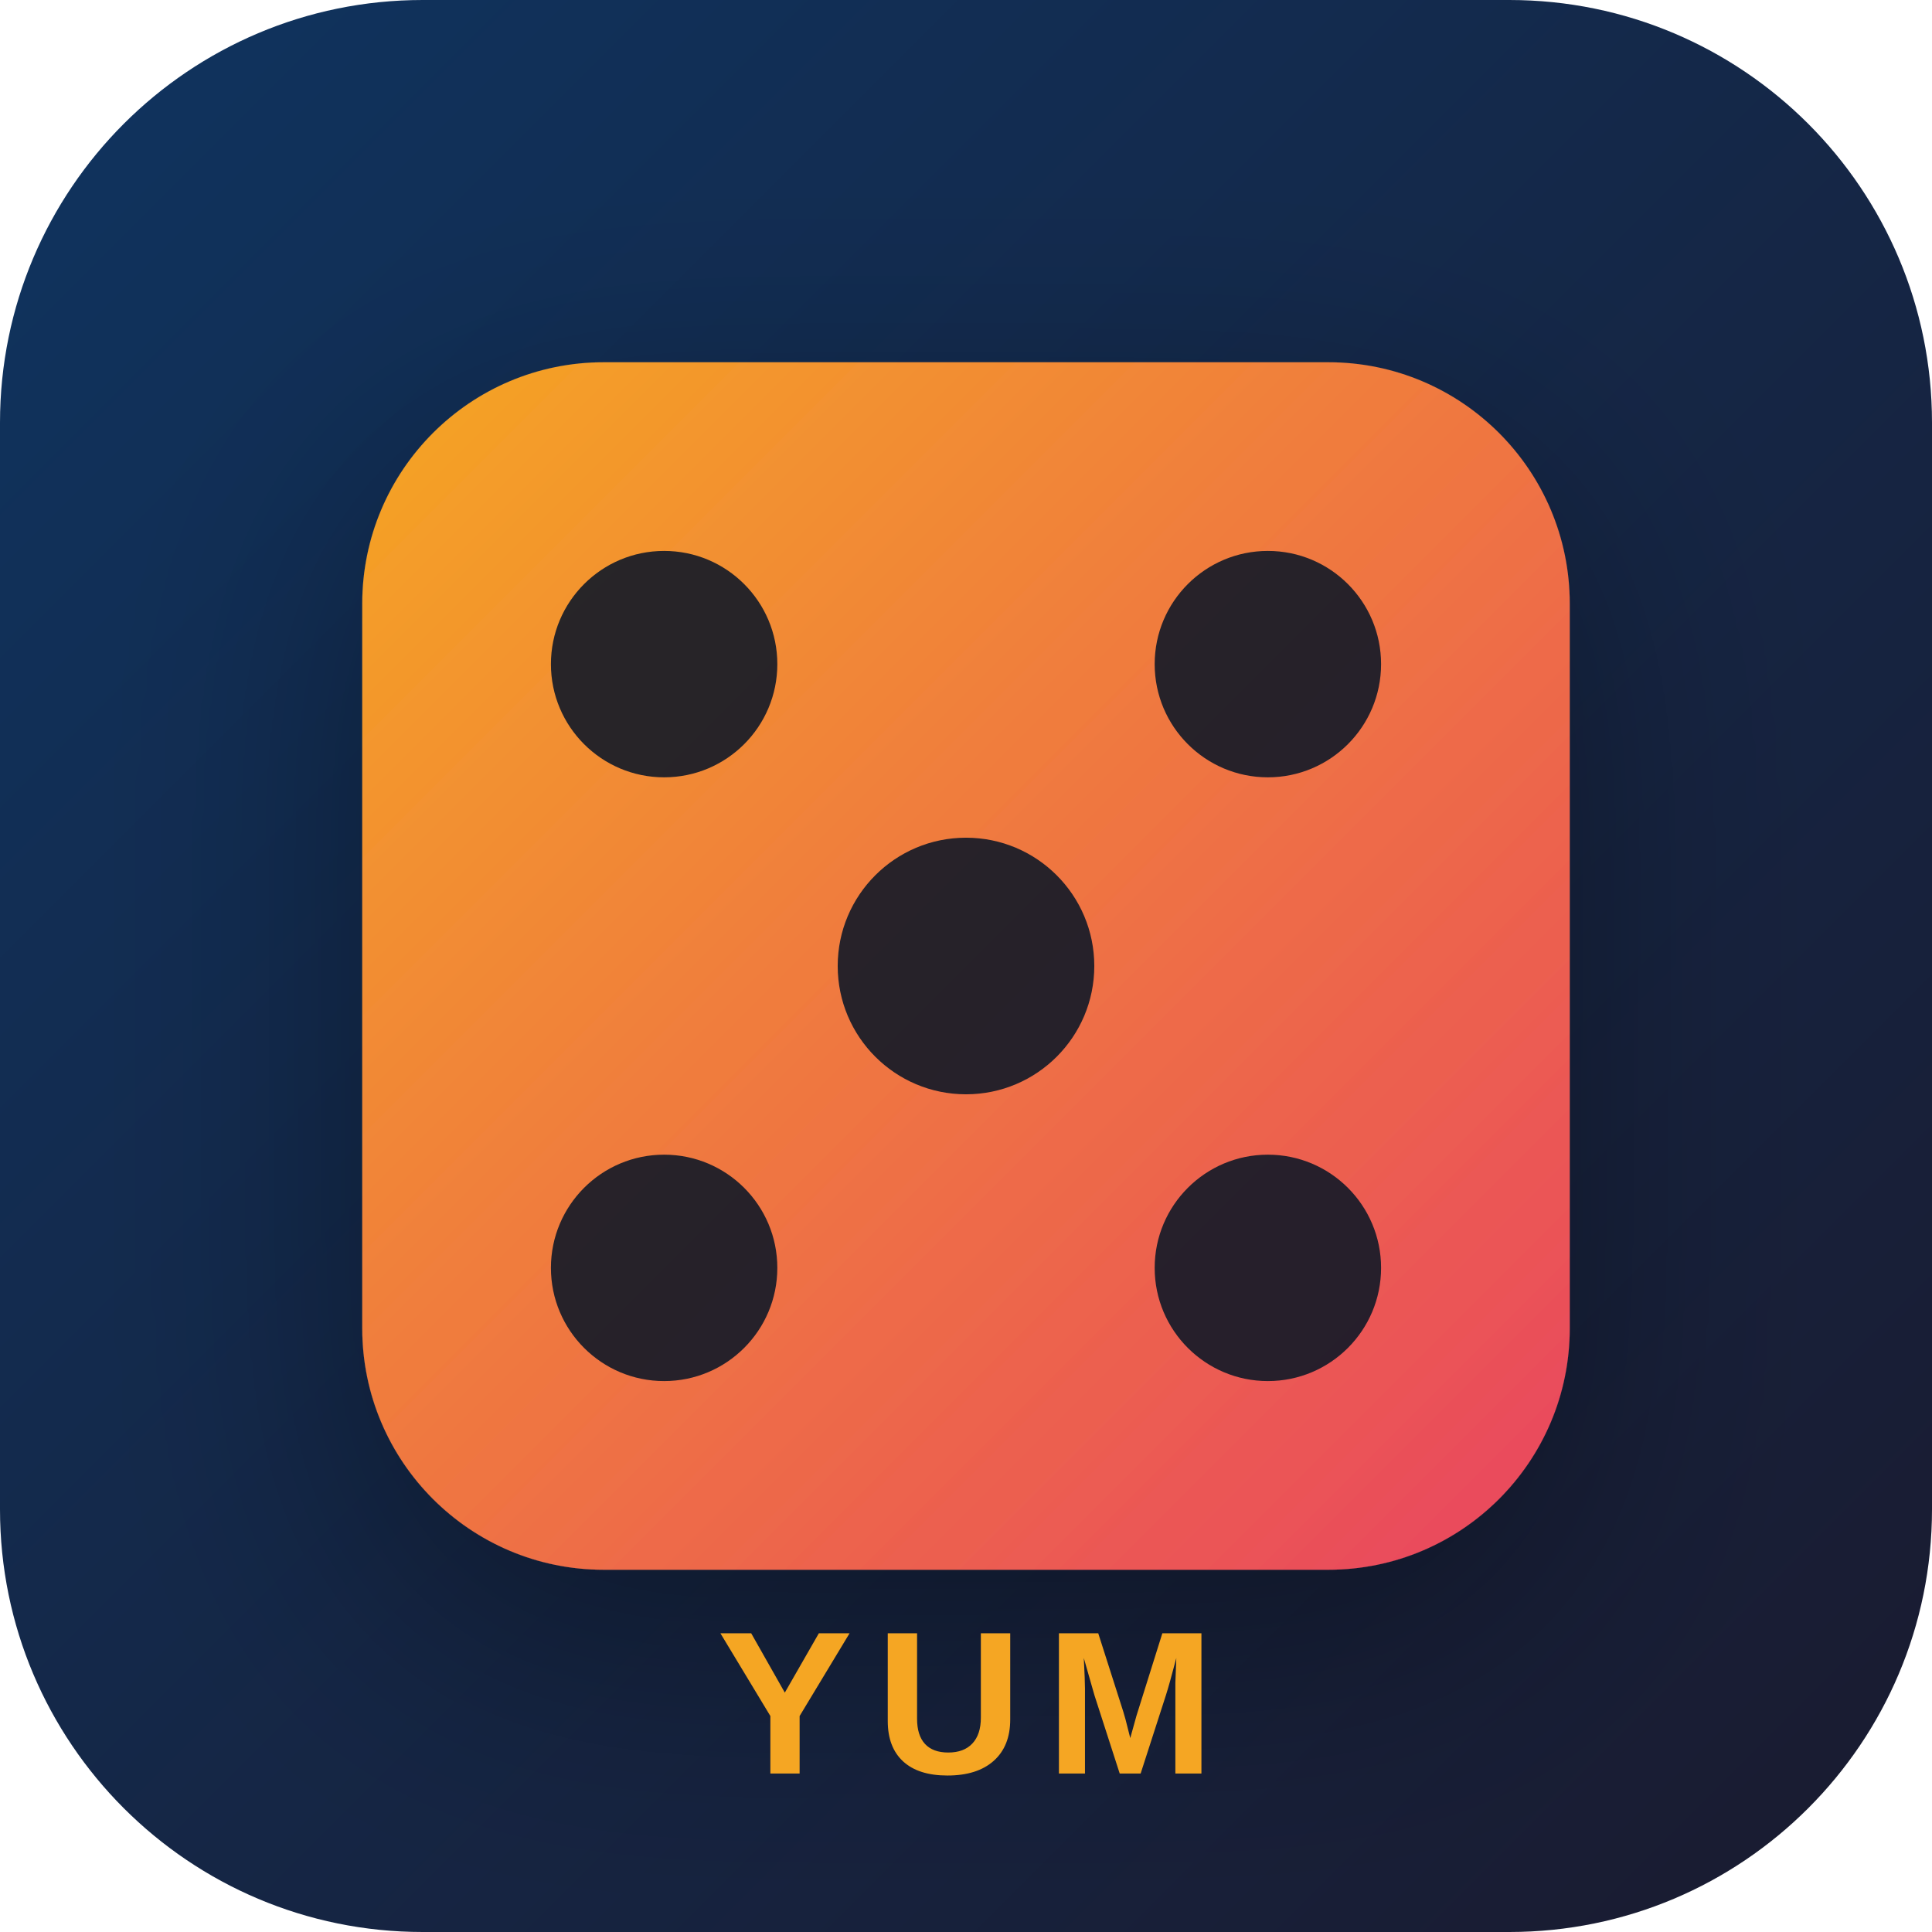
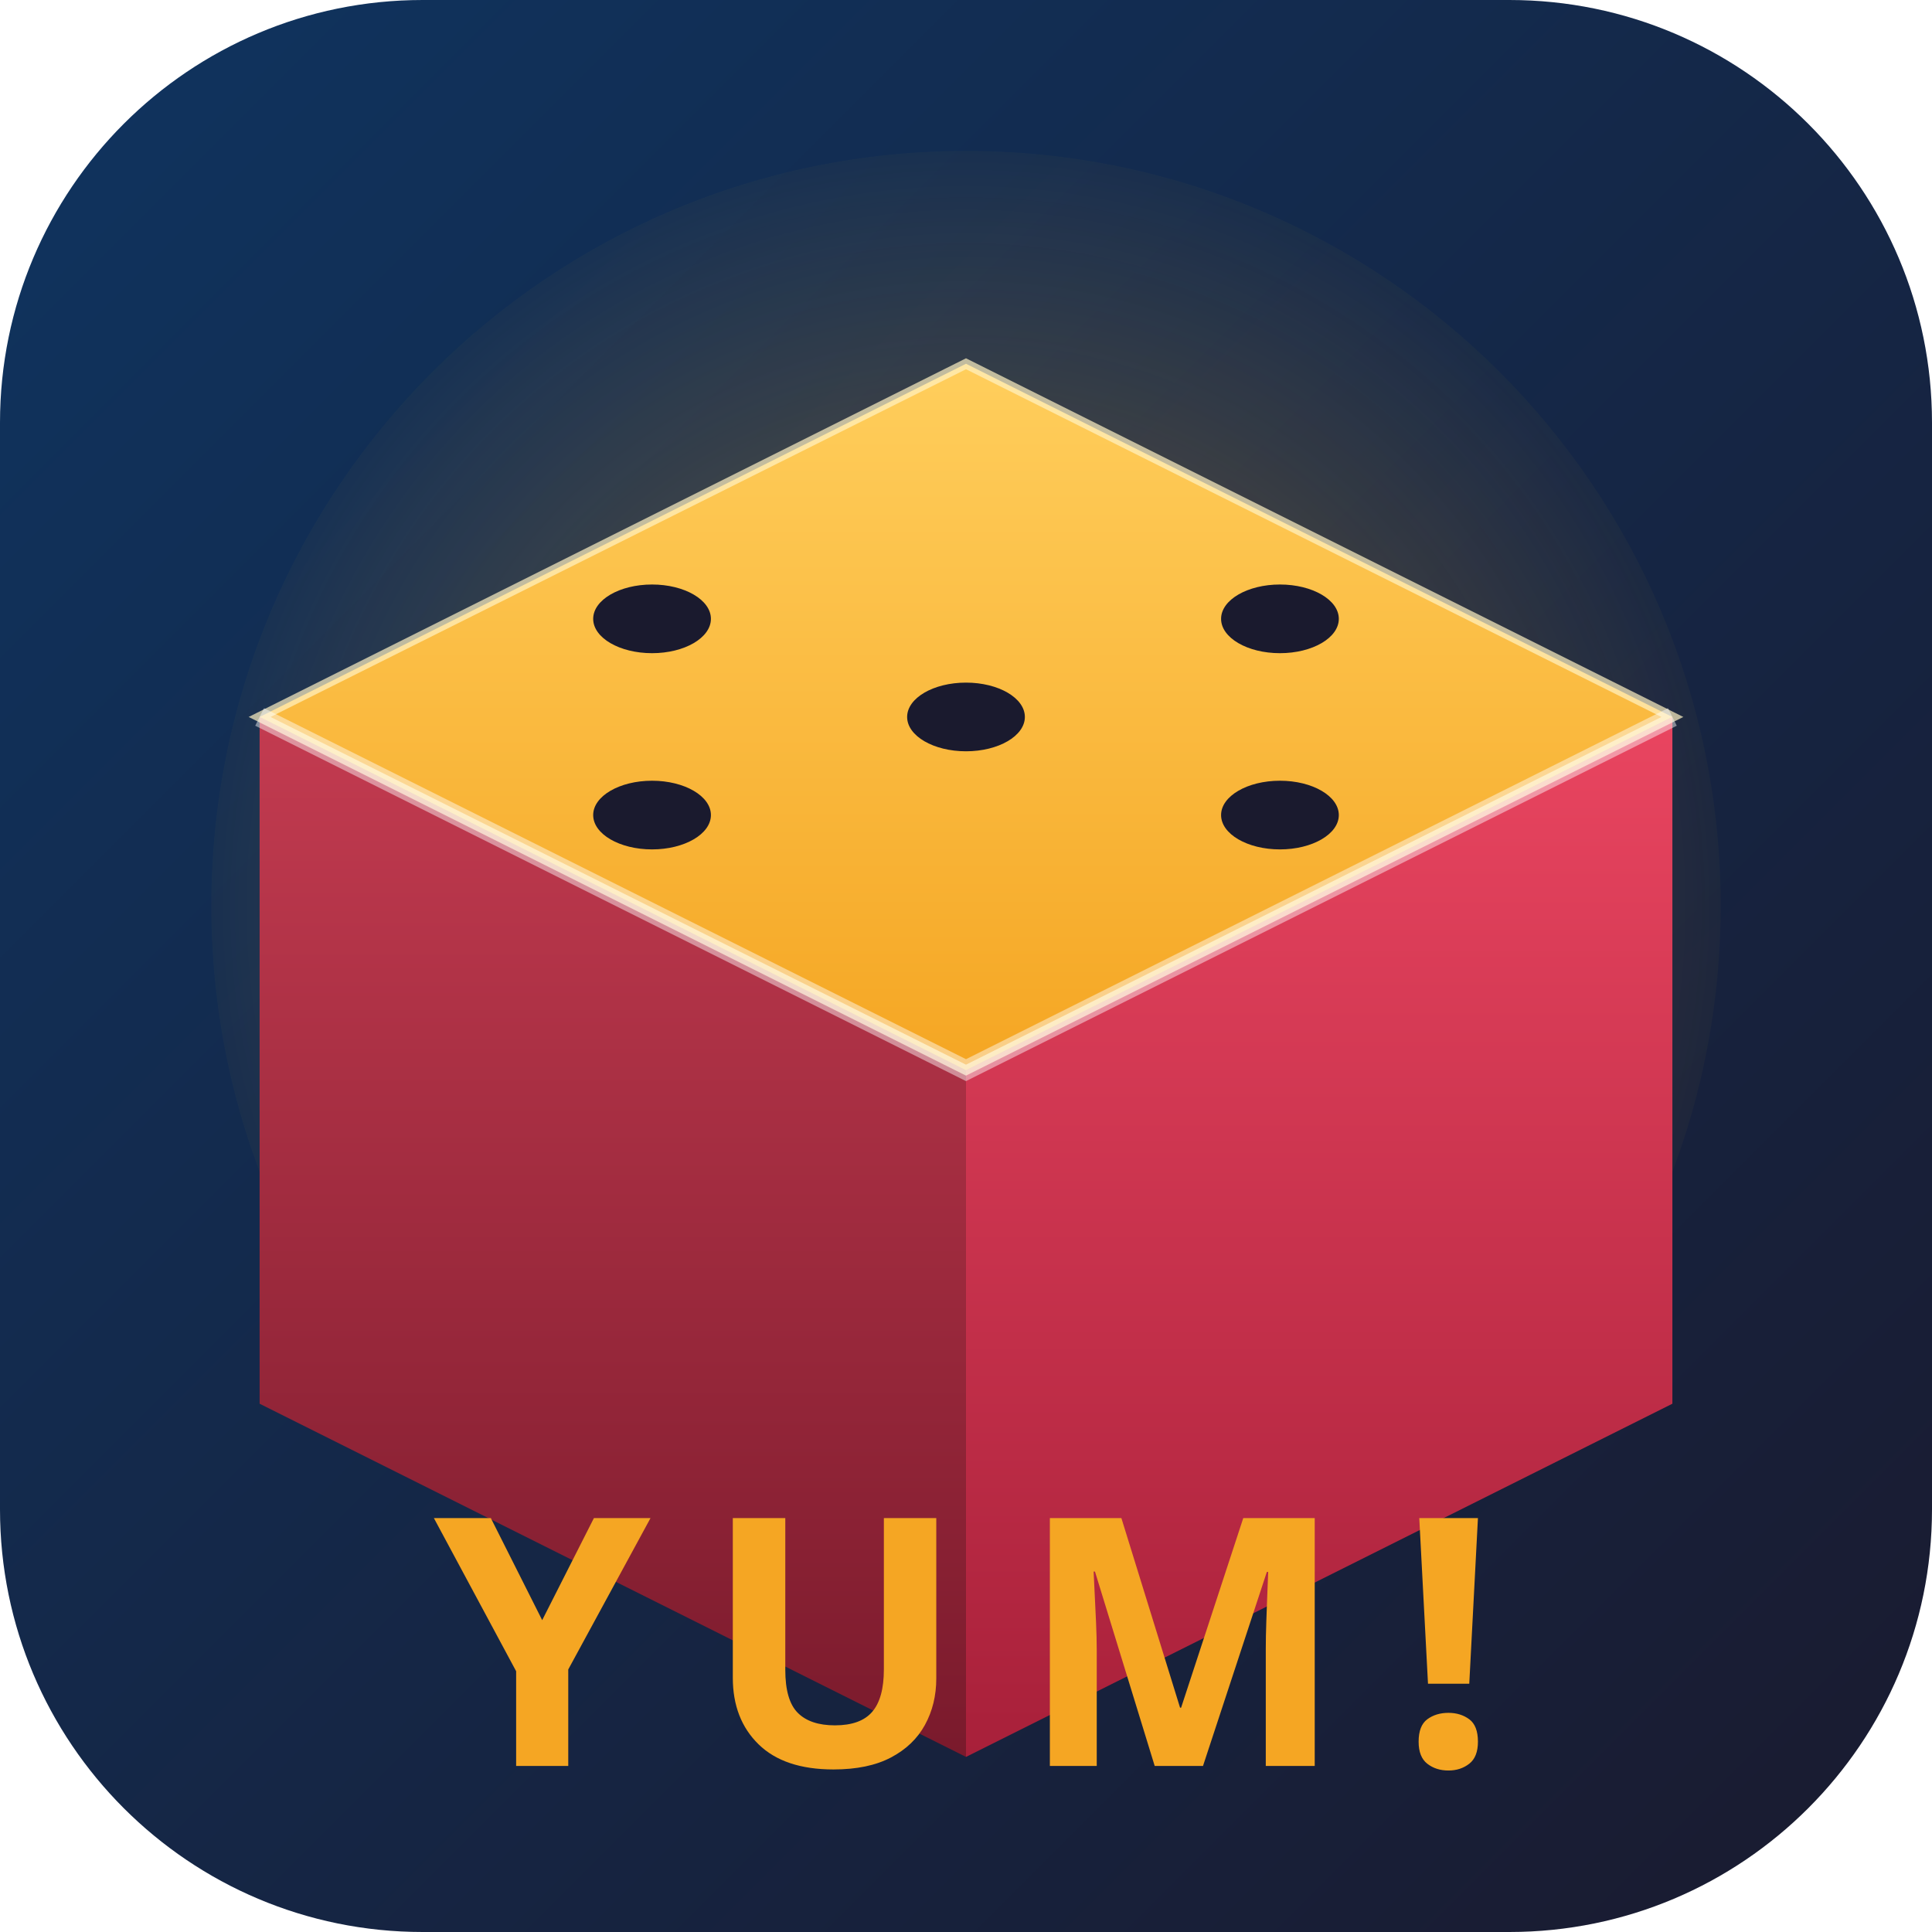
<svg xmlns="http://www.w3.org/2000/svg" viewBox="0 0 512 512" role="img" aria-label="YUM app icon">
  <defs>
    <linearGradient id="bg" x1="0" y1="0" x2="1" y2="1">
      <stop offset="0%" stop-color="#0f3460" />
      <stop offset="100%" stop-color="#1a1a2e" />
    </linearGradient>
-     <linearGradient id="dice" x1="0" y1="0" x2="1" y2="1">
-       <stop offset="0%" stop-color="#f5a623" />
-       <stop offset="100%" stop-color="#e94560" />
+     <linearGradient id="dieTop" x1="0" y1="0" x2="0" y2="1">
+       <stop offset="0%" stop-color="#ffce5c" />
+       <stop offset="100%" stop-color="#f5a623" />
    </linearGradient>
+     <linearGradient id="dieRight" x1="0" y1="0" x2="0" y2="1">
+       <stop offset="0%" stop-color="#e94560" />
+       <stop offset="100%" stop-color="#a8203a" />
+     </linearGradient>
+     <linearGradient id="dieLeft" x1="0" y1="0" x2="0" y2="1">
+       <stop offset="0%" stop-color="#c33b50" />
+       <stop offset="100%" stop-color="#7a1a2c" />
+     </linearGradient>
+     <radialGradient id="halo" cx="0.5" cy="0.5" r="0.55">
+       <stop offset="0%" stop-color="rgba(245,166,35,0.42)" />
+       <stop offset="100%" stop-color="rgba(245,166,35,0)" />
+     </radialGradient>
  </defs>
  <rect width="512" height="512" rx="112" fill="url(#bg)" />
-   <rect x="96" y="96" width="320" height="320" rx="64" fill="url(#dice)" filter="drop-shadow(0 22px 34px rgba(0,0,0,.35))" />
-   <circle cx="176" cy="176" r="30" fill="#111827" opacity=".9" />
-   <circle cx="336" cy="176" r="30" fill="#111827" opacity=".9" />
-   <circle cx="256" cy="256" r="34" fill="#111827" opacity=".9" />
-   <circle cx="176" cy="336" r="30" fill="#111827" opacity=".9" />
-   <circle cx="336" cy="336" r="30" fill="#111827" opacity=".9" />
-   <text x="256" y="470" text-anchor="middle" font-family="Arial, Helvetica, sans-serif" font-size="54" font-weight="900" fill="#f5a623" letter-spacing="6">YUM</text>
+   <circle cx="256" cy="240" r="200" fill="url(#halo)" />
+   <g transform="translate(256 60) scale(2.6)">
+     <path d="M-72 50 L0 86 L0 156 L-72 120 Z" fill="url(#dieLeft)" />
+     <path d="M72 50 L0 86 L0 156 L72 120 Z" fill="url(#dieRight)" />
+     <path d="M-72 50 L0 14 L72 50 L0 86 Z" fill="url(#dieTop)" stroke="rgba(255,243,196,0.7)" stroke-width="1" />
+     <ellipse cx="-32" cy="40" rx="6" ry="3.5" fill="#1a1a2e" />
+     <ellipse cx="32" cy="40" rx="6" ry="3.5" fill="#1a1a2e" />
+     <ellipse cx="0" cy="50" rx="6" ry="3.5" fill="#1a1a2e" />
+     <ellipse cx="-32" cy="60" rx="6" ry="3.5" fill="#1a1a2e" />
+     <ellipse cx="32" cy="60" rx="6" ry="3.5" fill="#1a1a2e" />
+     <path d="M-72 50 L0 86 L72 50" fill="none" stroke="rgba(255,255,255,0.45)" stroke-width="2" />
+   </g>
+   <text x="256" y="468" text-anchor="middle" font-family="'Bebas Neue', 'Arial Narrow', sans-serif" font-size="92" font-weight="900" fill="#f5a623" letter-spacing="14">YUM!</text>
</svg>
